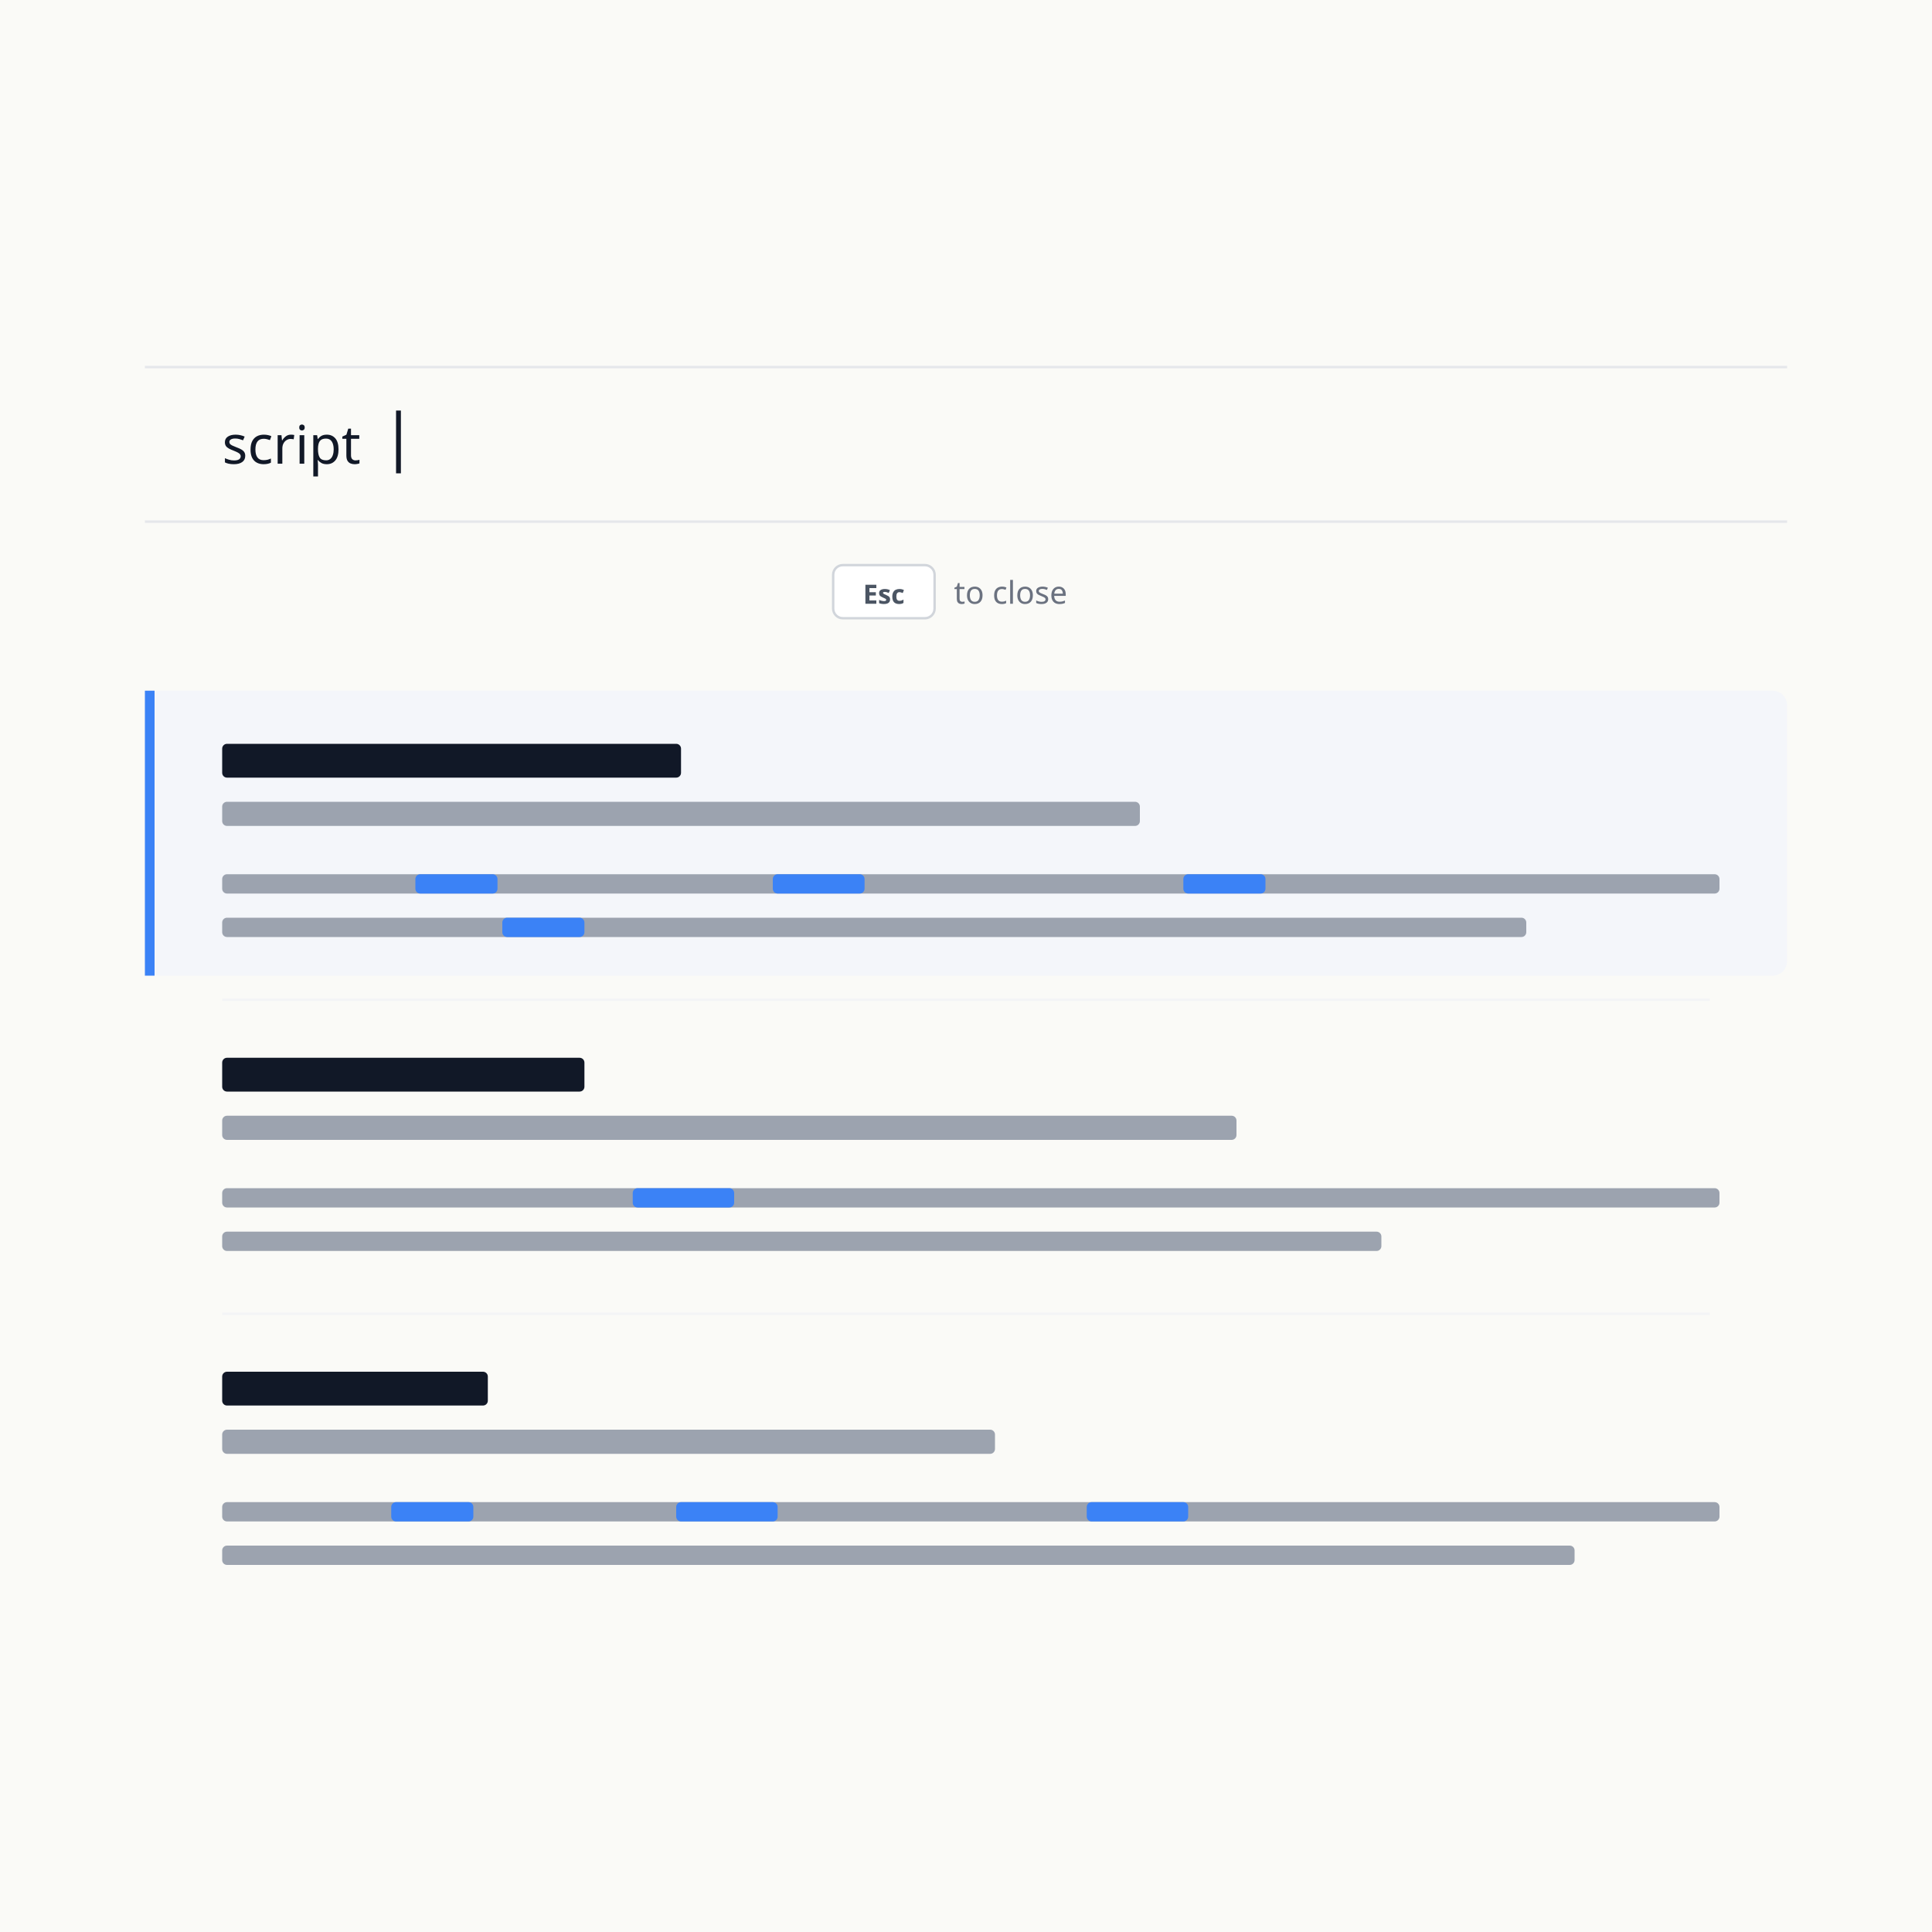
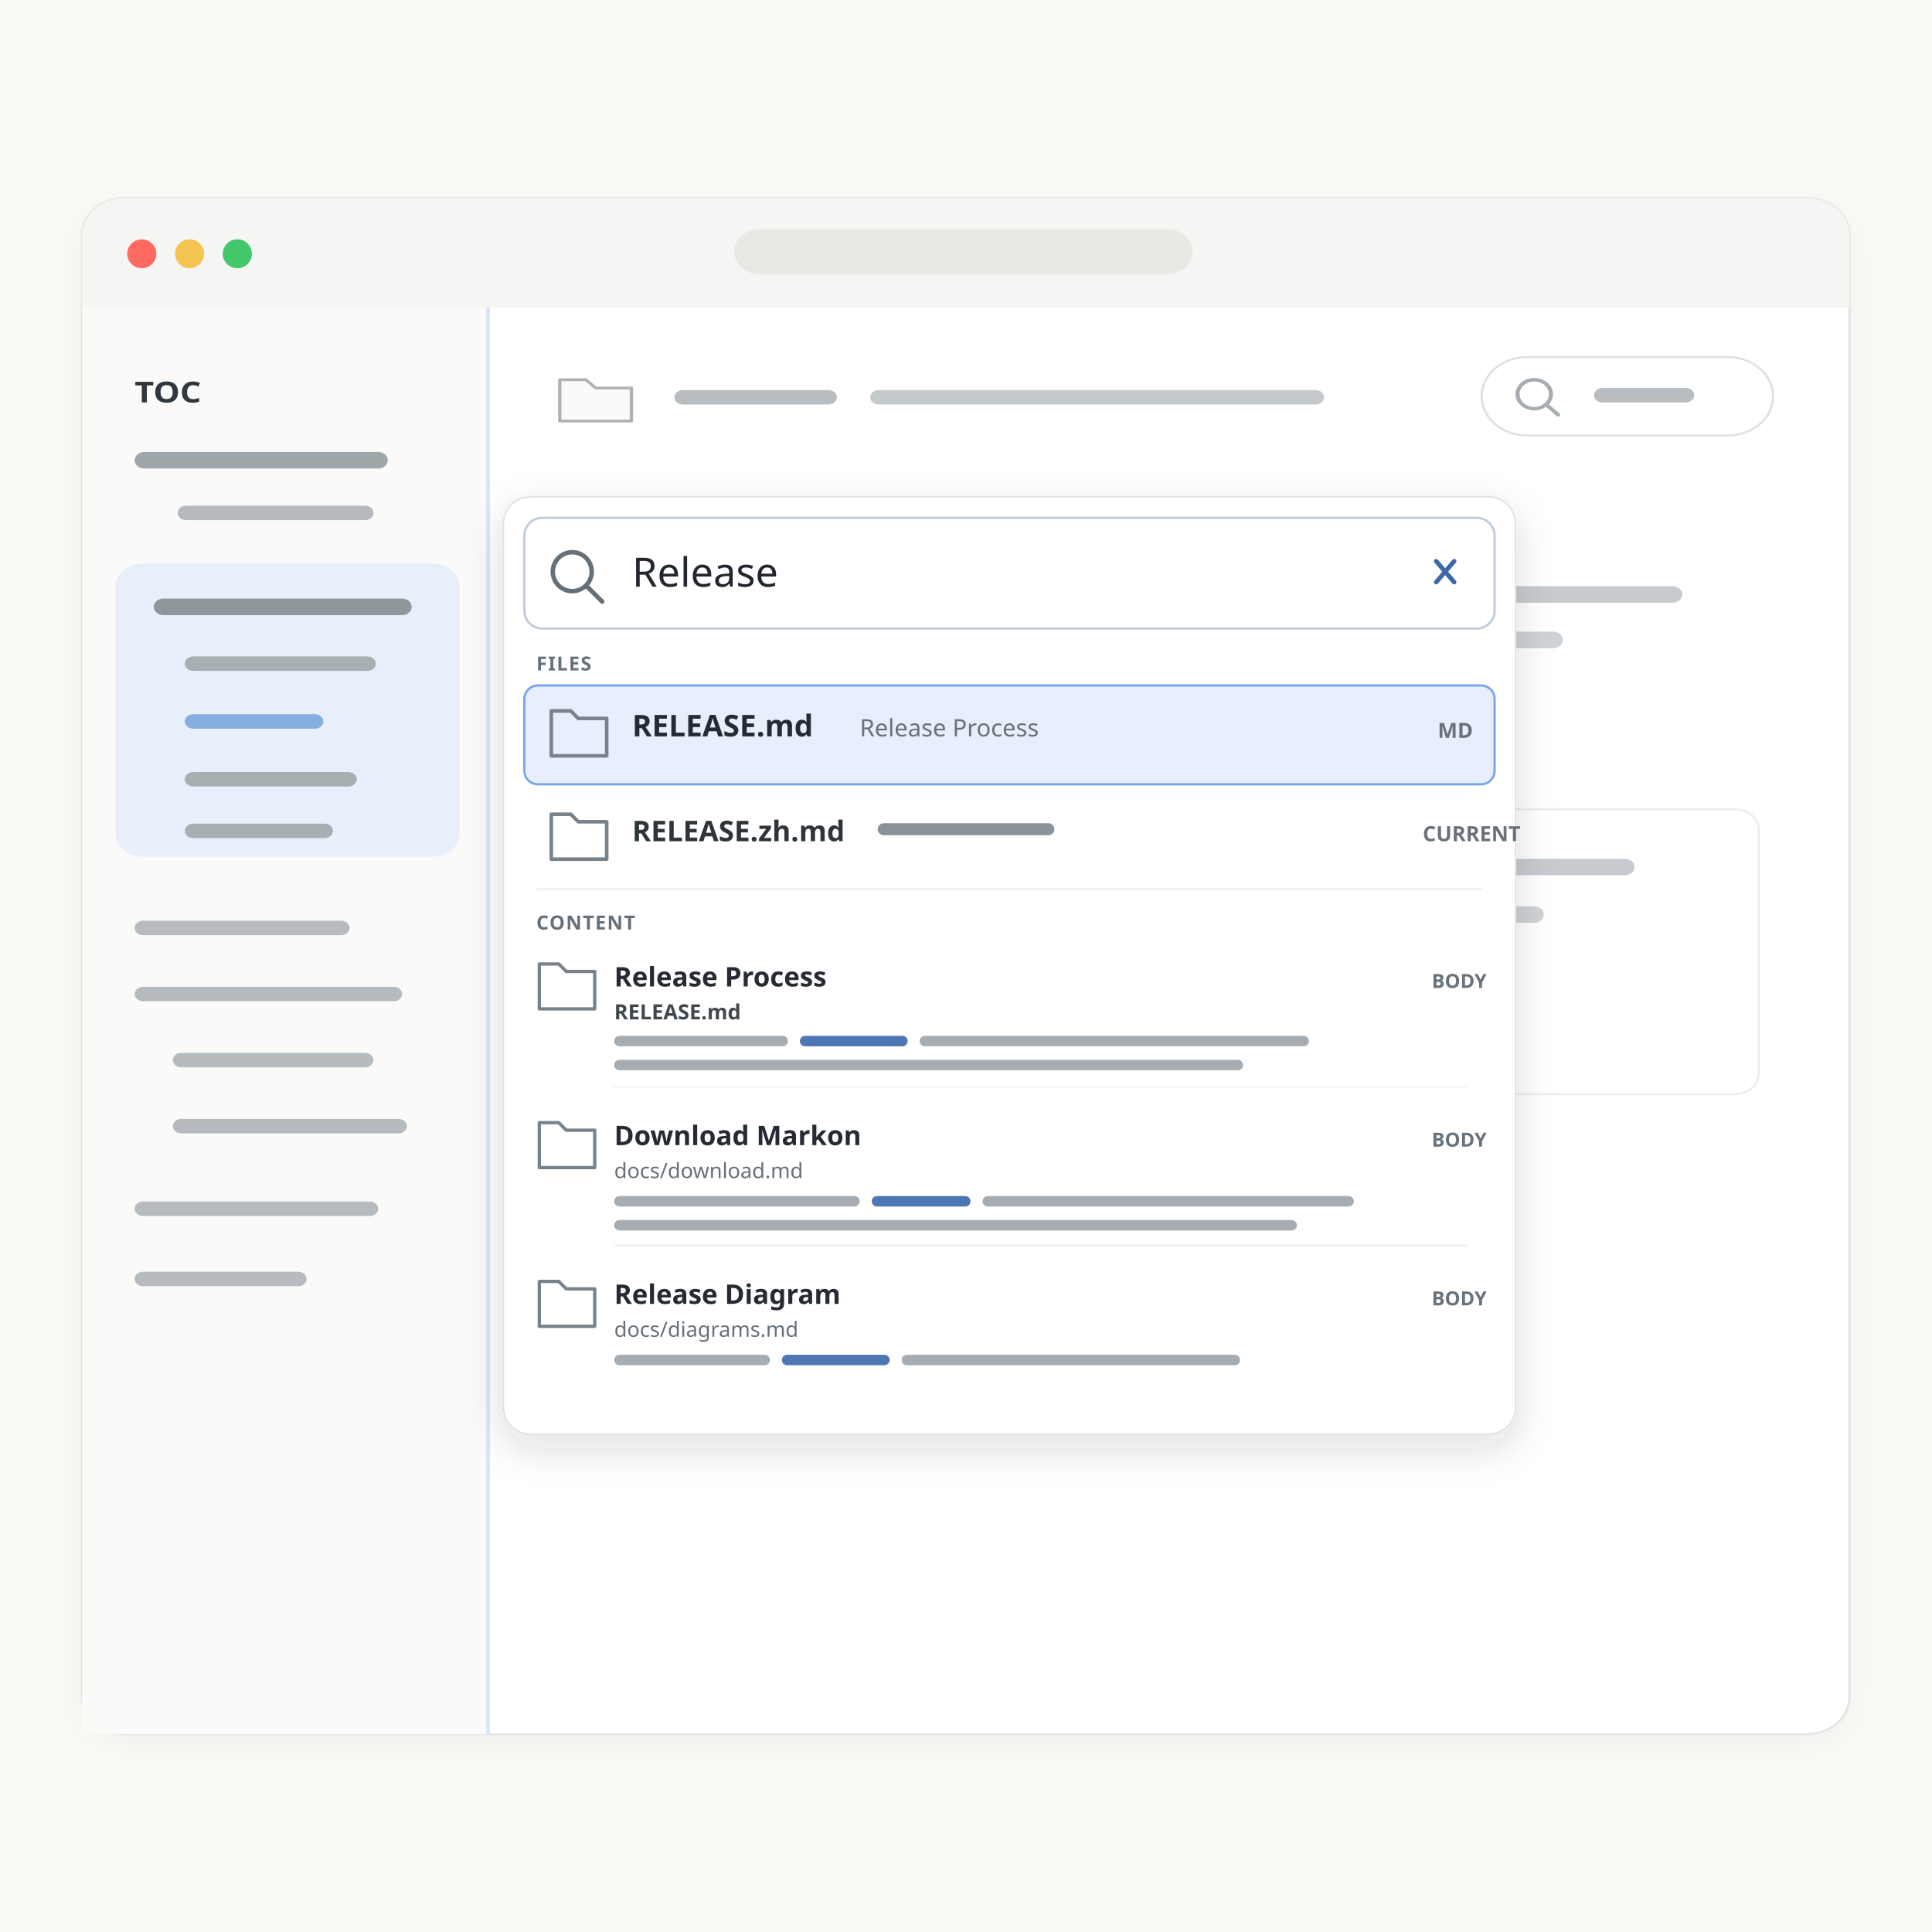
<svg xmlns="http://www.w3.org/2000/svg" viewBox="0 0 800 800" width="800" height="800">
+   <defs>
+     <filter id="background-shadow" x="-12%" y="-12%" width="124%" height="130%">
+       <feDropShadow dx="0" dy="4" stdDeviation="8" flood-color="#1F2937" flood-opacity=".045" />
+     </filter>
+     <filter id="spotlight-shadow" x="-15%" y="-15%" width="130%" height="140%">
+       <feDropShadow dx="0" dy="9" stdDeviation="13" flood-color="#24313A" flood-opacity=".15" />
+     </filter>
+   </defs>
  <rect width="800" height="800" fill="#FAFAF7" />
-   <g transform="translate(0 42)">
-     <line x1="60" y1="110" x2="740" y2="110" stroke="#E5E7EB" />
-     <text x="92" y="150" font-family="ui-sans-serif, system-ui" font-size="22" font-weight="500" fill="#111827">script</text>
-     <rect x="164" y="128" width="2" height="26" fill="#111827" />
-     <line x1="60" y1="174" x2="740" y2="174" stroke="#E5E7EB" />
-     <g transform="translate(345 192)">
-       <rect width="42" height="22" rx="4" fill="#FFFFFF" stroke="#D1D5DB" />
-       <text x="21" y="16" font-family="ui-sans-serif, system-ui" font-size="11" font-weight="700" fill="#4B5563" text-anchor="middle">Esc</text>
+   <g transform="translate(4.32 58.06) scale(.989 .855)">
+     <rect x="30" y="28" width="740" height="744" rx="18" fill="#FFFFFF" stroke="#E4E5E1" filter="url(#background-shadow)" />
+     <path d="M48 28h704a18 18 0 0 1 18 18v35H30V46a18 18 0 0 1 18-18z" fill="#F5F6F3" />
+     <ellipse cx="55" cy="55" rx="6.1" ry="7" fill="#FF6B61" />
+     <ellipse cx="75" cy="55" rx="6.1" ry="7" fill="#F6C451" />
+     <ellipse cx="95" cy="55" rx="6.1" ry="7" fill="#42C76B" />
+     <rect x="303" y="43" width="192" height="22" rx="11" fill="#E7E9E5" />
+     <rect x="30" y="81" width="170" height="691" fill="#FAFBF9" />
+     <line x1="200" y1="81" x2="200" y2="772" stroke="#D7E5FA" stroke-width="1.5" />
+     <text x="52" y="127" fill="#30383E" font-family="system-ui, sans-serif" font-size="14" font-weight="750">TOC</text>
+     <g opacity=".62">
+       <rect x="52" y="151" width="106" height="8" rx="4" fill="#69747B" />
+       <rect x="70" y="177" width="82" height="7" rx="3.5" fill="#89939A" />
+       <rect x="44" y="205" width="144" height="142" rx="11" fill="#DDE9FA" />
+       <rect x="60" y="222" width="108" height="8" rx="4" fill="#4F5A61" />
+       <rect x="73" y="250" width="80" height="7" rx="3.5" fill="#768188" />
+       <rect x="73" y="278" width="58" height="7" rx="3.5" fill="#3F7FD1" />
+       <rect x="73" y="306" width="72" height="7" rx="3.5" fill="#768188" />
+       <rect x="73" y="331" width="62" height="7" rx="3.5" fill="#768188" />
+       <rect x="52" y="378" width="90" height="7" rx="3.5" fill="#8A949A" />
+       <rect x="52" y="410" width="112" height="7" rx="3.5" fill="#8A949A" />
+       <rect x="68" y="442" width="84" height="7" rx="3.5" fill="#8A949A" />
+       <rect x="68" y="474" width="98" height="7" rx="3.5" fill="#8A949A" />
+       <rect x="52" y="514" width="102" height="7" rx="3.5" fill="#8A949A" />
+       <rect x="52" y="548" width="72" height="7" rx="3.5" fill="#8A949A" />
    </g>
-     <text x="395" y="208" font-family="ui-sans-serif, system-ui" font-size="13" fill="#6B7280">to close</text>
-     <g>
-       <rect x="60" y="244" width="680" height="118" rx="6" fill="#F4F6FA" />
-       <rect x="60" y="244" width="4" height="118" fill="#3B82F6" />
-       <rect x="92" y="266" rx="2" width="190" height="14" fill="#111827" />
-       <rect x="92" y="290" rx="2" width="380" height="10" fill="#9CA3AF" />
-       <rect x="92" y="320" rx="2" width="620" height="8" fill="#9CA3AF" />
-       <rect x="172" y="320" rx="2" width="34" height="8" fill="#3B82F6" />
-       <rect x="320" y="320" rx="2" width="38" height="8" fill="#3B82F6" />
-       <rect x="490" y="320" rx="2" width="34" height="8" fill="#3B82F6" />
-       <rect x="92" y="338" rx="2" width="540" height="8" fill="#9CA3AF" />
-       <rect x="208" y="338" rx="2" width="34" height="8" fill="#3B82F6" />
+     <g opacity=".62">
+       <path d="M230 116h11l4 4h15v16h-30z" fill="#F7F8F5" stroke="#7E8489" stroke-width="1.4" stroke-linejoin="round" />
+       <rect x="278" y="121" width="68" height="7" rx="3.5" fill="#8B959B" />
+       <rect x="360" y="121" width="190" height="7" rx="3.5" fill="#A0A8AD" />
+       <rect x="616" y="105" width="122" height="38" rx="19" fill="#FFFFFF" stroke="#C9D0D5" />
+       <circle cx="638" cy="123" r="7" fill="none" stroke="#707B83" stroke-width="1.7" />
+       <path d="m643 128 5 5" stroke="#707B83" stroke-width="1.7" stroke-linecap="round" />
+       <rect x="663" y="120" width="42" height="7" rx="3.5" fill="#8B959B" />
    </g>
-     <line x1="92" y1="372" x2="708" y2="372" stroke="#F3F4F6" />
-     <g>
-       <rect x="92" y="396" rx="2" width="150" height="14" fill="#111827" />
-       <rect x="92" y="420" rx="2" width="420" height="10" fill="#9CA3AF" />
-       <rect x="92" y="450" rx="2" width="620" height="8" fill="#9CA3AF" />
-       <rect x="262" y="450" rx="2" width="42" height="8" fill="#3B82F6" />
-       <rect x="92" y="468" rx="2" width="480" height="8" fill="#9CA3AF" />
+     <rect x="230" y="174" width="260" height="17" rx="5" fill="#252B30" />
+     <g opacity=".58">
+       <rect x="230" y="216" width="470" height="8" rx="4" fill="#9CA5AB" />
+       <rect x="230" y="238" width="420" height="8" rx="4" fill="#ABB2B7" />
+       <rect x="230" y="288" width="152" height="13" rx="4" fill="#343B40" />
+       <rect x="230" y="324" width="502" height="138" rx="10" fill="#FFFFFF" stroke="#DDE2E6" />
+       <rect x="250" y="348" width="430" height="8" rx="4" fill="#9EA6AC" />
+       <rect x="250" y="371" width="392" height="8" rx="4" fill="#AAB1B6" />
+       <rect x="250" y="416" width="326" height="8" rx="4" fill="#AAB1B6" />
    </g>
-     <line x1="92" y1="502" x2="708" y2="502" stroke="#F3F4F6" />
-     <g>
-       <rect x="92" y="526" rx="2" width="110" height="14" fill="#111827" />
-       <rect x="92" y="550" rx="2" width="320" height="10" fill="#9CA3AF" />
-       <rect x="92" y="580" rx="2" width="620" height="8" fill="#9CA3AF" />
-       <rect x="162" y="580" rx="2" width="34" height="8" fill="#3B82F6" />
-       <rect x="280" y="580" rx="2" width="42" height="8" fill="#3B82F6" />
-       <rect x="450" y="580" rx="2" width="42" height="8" fill="#3B82F6" />
-       <rect x="92" y="598" rx="2" width="560" height="8" fill="#9CA3AF" />
+   </g>
+   <g transform="translate(170 140) scale(.62)" filter="url(#spotlight-shadow)">
+     <rect x="62" y="106" width="676" height="626" rx="18" fill="#FFFFFF" stroke="#DCE2E7" />
+     <rect x="76" y="120" width="648" height="74" rx="12" fill="#FFFFFF" stroke="#BFCBDD" stroke-width="1.5" />
+     <circle cx="108" cy="156" r="13" fill="none" stroke="#65717A" stroke-width="3" />
+     <path d="m118 166 10 10" stroke="#65717A" stroke-width="3" stroke-linecap="round" />
+     <text x="148" y="166" fill="#22282D" font-family="system-ui, sans-serif" font-size="27" font-weight="500">Release</text>
+     <path d="m685 149 12 14m0-14-12 14" stroke="#3D68A5" stroke-width="3" stroke-linecap="round" />
+     <text x="84" y="222" fill="#657078" font-family="system-ui, sans-serif" font-size="13" font-weight="750" letter-spacing=".7">FILES</text>
+     <g transform="translate(76 232)">
+       <rect width="648" height="66" rx="9" fill="#E7EFFC" stroke="#78A5ED" stroke-width="1.5" />
+       <path d="M18 17h13l5 5h19v25H18z" fill="none" stroke="#77828A" stroke-width="2.4" stroke-linejoin="round" />
+       <text x="72" y="34" fill="#252B30" font-family="system-ui, sans-serif" font-size="20" font-weight="720">RELEASE.md</text>
+       <text x="224" y="34" fill="#68727A" font-family="system-ui, sans-serif" font-size="16">Release Process</text>
+       <text x="610" y="35" fill="#68727A" font-family="system-ui, sans-serif" font-size="14" font-weight="700">MD</text>
+     </g>
+     <g transform="translate(76 305)">
+       <path d="M18 13h13l5 5h19v25H18z" fill="none" stroke="#77828A" stroke-width="2.4" stroke-linejoin="round" />
+       <text x="72" y="31" fill="#2E3439" font-family="system-ui, sans-serif" font-size="19" font-weight="680">RELEASE.zh.md</text>
+       <rect x="236" y="19" width="118" height="8" rx="4" fill="#899299" />
+       <text x="600" y="31" fill="#68727A" font-family="system-ui, sans-serif" font-size="14" font-weight="650">CURRENT</text>
+     </g>
+     <line x1="84" y1="368" x2="716" y2="368" stroke="#E7EAED" />
+     <text x="84" y="395" fill="#657078" font-family="system-ui, sans-serif" font-size="13" font-weight="750" letter-spacing=".7">CONTENT</text>
+     <g transform="translate(82 414)">
+       <path d="M4 4h13l5 5h19v25H4z" fill="none" stroke="#77828A" stroke-width="2.2" stroke-linejoin="round" />
+       <text x="54" y="19" fill="#252B30" font-family="system-ui, sans-serif" font-size="18" font-weight="700">Release Process</text>
+       <text x="54" y="41" fill="#3F474D" font-family="system-ui, sans-serif" font-size="14" font-weight="650">RELEASE.md</text>
+       <rect x="54" y="52" width="116" height="7" rx="3.5" fill="#A5ADB3" />
+       <rect x="178" y="52" width="72" height="7" rx="3.5" fill="#4D76B4" />
+       <rect x="258" y="52" width="260" height="7" rx="3.5" fill="#A5ADB3" />
+       <rect x="54" y="68" width="420" height="7" rx="3.5" fill="#A5ADB3" />
+       <text x="600" y="20" fill="#68727A" font-family="system-ui, sans-serif" font-size="13" font-weight="650">BODY</text>
+     </g>
+     <line x1="136" y1="500" x2="706" y2="500" stroke="#EEF0F2" />
+     <g transform="translate(82 520)">
+       <path d="M4 4h13l5 5h19v25H4z" fill="none" stroke="#77828A" stroke-width="2.2" stroke-linejoin="round" />
+       <text x="54" y="19" fill="#252B30" font-family="system-ui, sans-serif" font-size="18" font-weight="700">Download Markon</text>
+       <text x="54" y="41" fill="#667078" font-family="system-ui, sans-serif" font-size="14">docs/download.md</text>
+       <rect x="54" y="53" width="164" height="7" rx="3.5" fill="#A5ADB3" />
+       <rect x="226" y="53" width="66" height="7" rx="3.5" fill="#4D76B4" />
+       <rect x="300" y="53" width="248" height="7" rx="3.5" fill="#A5ADB3" />
+       <rect x="54" y="69" width="456" height="7" rx="3.5" fill="#A5ADB3" />
+       <text x="600" y="20" fill="#68727A" font-family="system-ui, sans-serif" font-size="13" font-weight="650">BODY</text>
+     </g>
+     <line x1="136" y1="606" x2="706" y2="606" stroke="#EEF0F2" />
+     <g transform="translate(82 626)">
+       <path d="M4 4h13l5 5h19v25H4z" fill="none" stroke="#77828A" stroke-width="2.2" stroke-linejoin="round" />
+       <text x="54" y="19" fill="#252B30" font-family="system-ui, sans-serif" font-size="18" font-weight="700">Release Diagram</text>
+       <text x="54" y="41" fill="#667078" font-family="system-ui, sans-serif" font-size="14">docs/diagrams.md</text>
+       <rect x="54" y="53" width="104" height="7" rx="3.5" fill="#A5ADB3" />
+       <rect x="166" y="53" width="72" height="7" rx="3.5" fill="#4D76B4" />
+       <rect x="246" y="53" width="226" height="7" rx="3.5" fill="#A5ADB3" />
+       <text x="600" y="20" fill="#68727A" font-family="system-ui, sans-serif" font-size="13" font-weight="650">BODY</text>
    </g>
  </g>
</svg>
